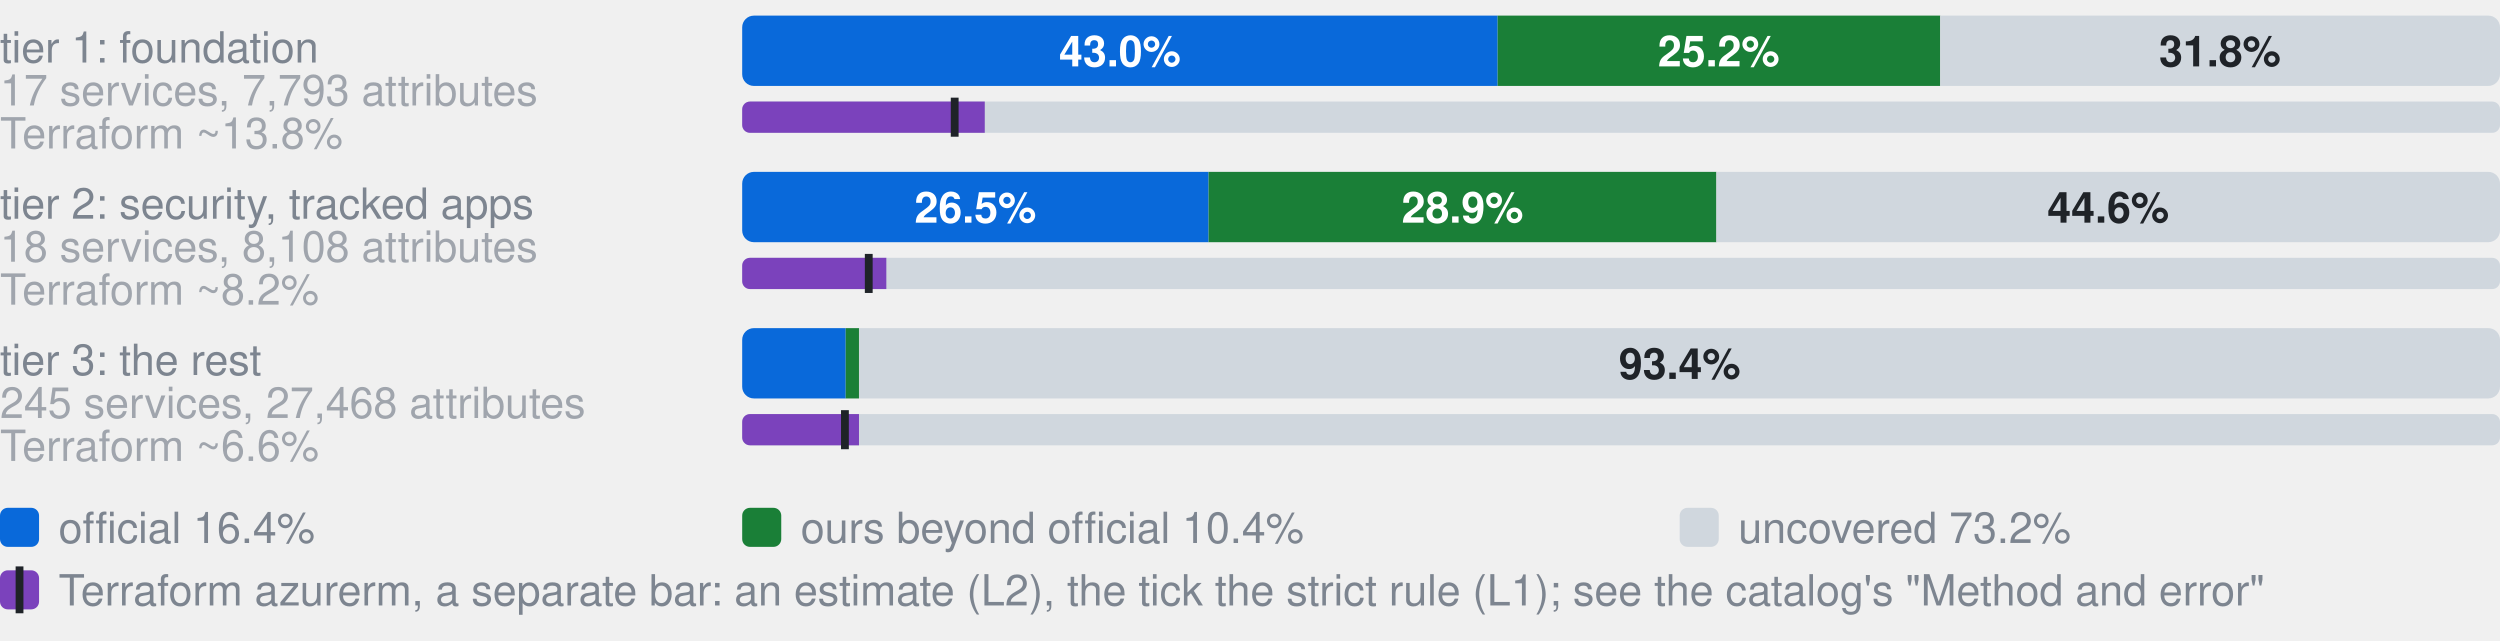
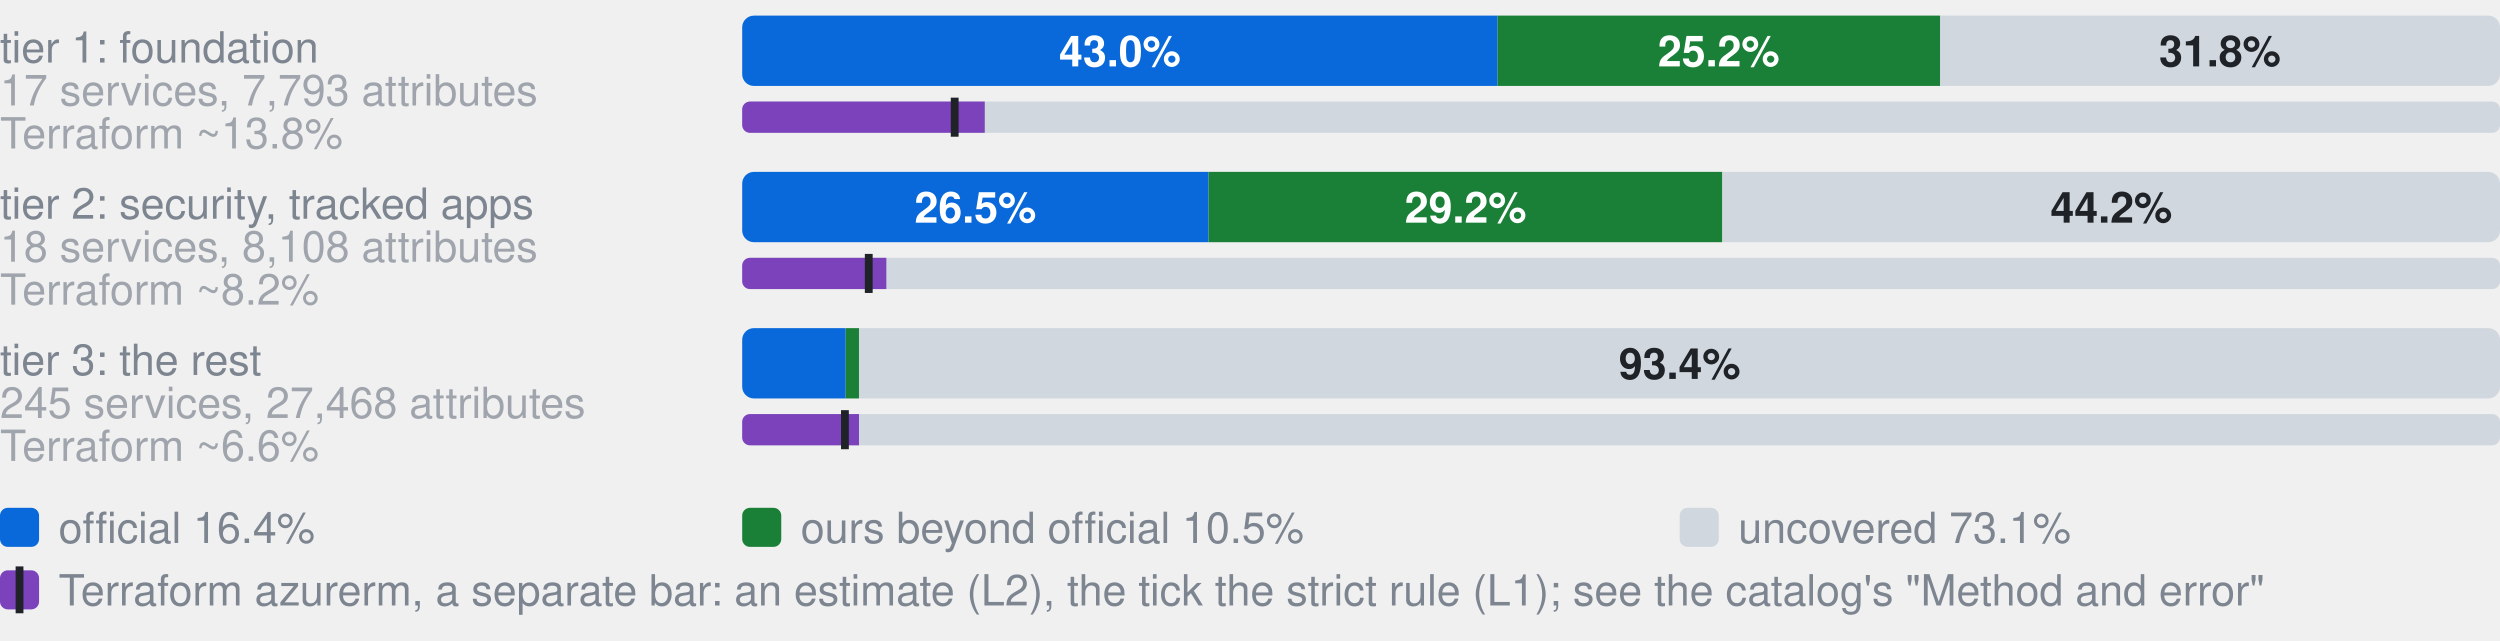
- <svg xmlns="http://www.w3.org/2000/svg" width="640" height="164" viewBox="0 0 640 164" role="img" aria-label="Coverage by tier. tier 1: foundation, 17 services, 7,793 attributes: 43.0% official, 25.2% ours beyond official, 31.8% uncovered, of 7793 attributes; Terraform azurerm, an estimate: 13.8% (L2), 12.1% by the strict rule (L1); tier 2: security, tracked apps, 18 services, 8,108 attributes: 26.5% official, 28.9% ours beyond official, 44.6% uncovered, of 8108 attributes; Terraform azurerm, an estimate: 8.2% (L2), 7.2% by the strict rule (L1); tier 3: the rest, 245 services, 27,468 attributes: 5.9% official, 0.8% ours beyond official, 93.4% uncovered, of 27468 attributes; Terraform azurerm, an estimate: 6.6% (L2), 5.9% by the strict rule (L1)">
+ <svg xmlns="http://www.w3.org/2000/svg" width="640" height="164" viewBox="0 0 640 164" role="img" aria-label="Coverage by tier. tier 1: foundation, 17 services, 7,793 attributes: 43.0% official, 25.2% ours beyond official, 31.8% uncovered, of 7793 attributes; Terraform azurerm, an estimate: 13.8% (L2), 12.1% by the strict rule (L1); tier 2: security, tracked apps, 18 services, 8,108 attributes: 26.5% official, 29.2% ours beyond official, 44.2% uncovered, of 8108 attributes; Terraform azurerm, an estimate: 8.2% (L2), 7.2% by the strict rule (L1); tier 3: the rest, 245 services, 27,468 attributes: 5.9% official, 0.8% ours beyond official, 93.4% uncovered, of 27468 attributes; Terraform azurerm, an estimate: 6.6% (L2), 5.9% by the strict rule (L1)">
  <style>text{font-family:-apple-system,BlinkMacSystemFont,"Segoe UI",Helvetica,Arial,sans-serif}.s{font-size:11px;font-weight:600}.t{font-size:11px;fill:#7d8590}.h{font-size:12px;font-weight:600;fill:#7d8590}</style>
  <text x="0" y="16.0" class="t">tier 1: foundation</text>
  <text x="0" y="27.0" class="t" opacity="0.7">17 services, 7,793 attributes</text>
  <clipPath id="g0">
    <rect x="190.0" y="4.0" width="450.0" height="18.0" rx="3" />
  </clipPath>
  <g clip-path="url(#g0)">
    <rect x="190.0" y="4.0" width="193.4" height="18.0" fill="#0969da" />
    <rect x="383.4" y="4.0" width="113.3" height="18.0" fill="#1a7f37" />
    <rect x="496.7" y="4.0" width="143.3" height="18.0" fill="#d0d7de" />
  </g>
  <text x="286.7" y="17.0" text-anchor="middle" fill="#fff" class="s">43.0%</text>
  <text x="440.0" y="17.0" text-anchor="middle" fill="#fff" class="s">25.2%</text>
  <text x="568.3" y="17.0" text-anchor="middle" fill="#1f2328" class="s">31.8%</text>
  <text x="0" y="38.0" class="t" opacity="0.7">Terraform ~13.8%</text>
  <clipPath id="t0">
    <rect x="190.0" y="26.0" width="450.0" height="8.0" rx="2" />
  </clipPath>
  <g clip-path="url(#t0)">
    <rect x="190.0" y="26.0" width="450.0" height="8.0" fill="#d0d7de" />
    <rect x="190.0" y="26.0" width="62.1" height="8.0" fill="#7b42bc" />
  </g>
  <rect x="243.4" y="25.0" width="2" height="10.0" fill="#1f2328" />
  <text x="0" y="56.0" class="t">tier 2: security, tracked apps</text>
  <text x="0" y="67.0" class="t" opacity="0.7">18 services, 8,108 attributes</text>
  <clipPath id="g1">
    <rect x="190.0" y="44.0" width="450.0" height="18.0" rx="3" />
  </clipPath>
  <g clip-path="url(#g1)">
    <rect x="190.0" y="44.0" width="119.4" height="18.0" fill="#0969da" />
-     <rect x="309.4" y="44.0" width="130.0" height="18.0" fill="#1a7f37" />
-     <rect x="439.4" y="44.0" width="200.6" height="18.0" fill="#d0d7de" />
+     <rect x="309.4" y="44.0" width="131.5" height="18.0" fill="#1a7f37" />
+     <rect x="441.0" y="44.0" width="199.0" height="18.0" fill="#d0d7de" />
  </g>
  <text x="249.7" y="57.0" text-anchor="middle" fill="#fff" class="s">26.5%</text>
-   <text x="374.4" y="57.0" text-anchor="middle" fill="#fff" class="s">28.9%</text>
-   <text x="539.7" y="57.0" text-anchor="middle" fill="#1f2328" class="s">44.6%</text>
+   <text x="375.2" y="57.0" text-anchor="middle" fill="#fff" class="s">29.2%</text>
+   <text x="540.5" y="57.0" text-anchor="middle" fill="#1f2328" class="s">44.2%</text>
  <text x="0" y="78.0" class="t" opacity="0.7">Terraform ~8.2%</text>
  <clipPath id="t1">
    <rect x="190.0" y="66.0" width="450.0" height="8.0" rx="2" />
  </clipPath>
  <g clip-path="url(#t1)">
    <rect x="190.0" y="66.0" width="450.0" height="8.0" fill="#d0d7de" />
    <rect x="190.0" y="66.0" width="36.9" height="8.0" fill="#7b42bc" />
  </g>
  <rect x="221.4" y="65.0" width="2" height="10.0" fill="#1f2328" />
  <text x="0" y="96.0" class="t">tier 3: the rest</text>
  <text x="0" y="107.0" class="t" opacity="0.7">245 services, 27,468 attributes</text>
  <clipPath id="g2">
    <rect x="190.0" y="84.0" width="450.0" height="18.0" rx="3" />
  </clipPath>
  <g clip-path="url(#g2)">
    <rect x="190.0" y="84.0" width="26.5" height="18.0" fill="#0969da" />
    <rect x="216.5" y="84.0" width="3.4" height="18.0" fill="#1a7f37" />
    <rect x="219.9" y="84.0" width="420.1" height="18.0" fill="#d0d7de" />
  </g>
  <text x="430.0" y="97.0" text-anchor="middle" fill="#1f2328" class="s">93.4%</text>
  <text x="0" y="118.0" class="t" opacity="0.7">Terraform ~6.6%</text>
  <clipPath id="t2">
    <rect x="190.0" y="106.0" width="450.0" height="8.0" rx="2" />
  </clipPath>
  <g clip-path="url(#t2)">
    <rect x="190.0" y="106.0" width="450.0" height="8.0" fill="#d0d7de" />
    <rect x="190.0" y="106.0" width="29.9" height="8.0" fill="#7b42bc" />
  </g>
  <rect x="215.3" y="105.0" width="2" height="10.0" fill="#1f2328" />
  <rect x="0" y="130" width="10" height="10" rx="2" fill="#0969da" />
  <text x="15" y="139" class="t">official 16.4%</text>
  <rect x="190" y="130" width="10" height="10" rx="2" fill="#1a7f37" />
-   <text x="205" y="139" class="t">ours beyond official 10.4%</text>
+   <text x="205" y="139" class="t">ours beyond official 10.5%</text>
  <rect x="430" y="130" width="10" height="10" rx="2" fill="#d0d7de" />
-   <text x="445" y="139" class="t">uncovered 73.2%</text>
+   <text x="445" y="139" class="t">uncovered 73.1%</text>
  <rect x="0" y="146" width="10" height="10" rx="2" fill="#7b42bc" />
  <rect x="4" y="145" width="2" height="12" fill="#1f2328" />
  <text x="15" y="155" class="t">Terraform azurerm, a separate bar: an estimate (L2), the tick the strict rule (L1); see the catalog's "Method and error"</text>
</svg>
